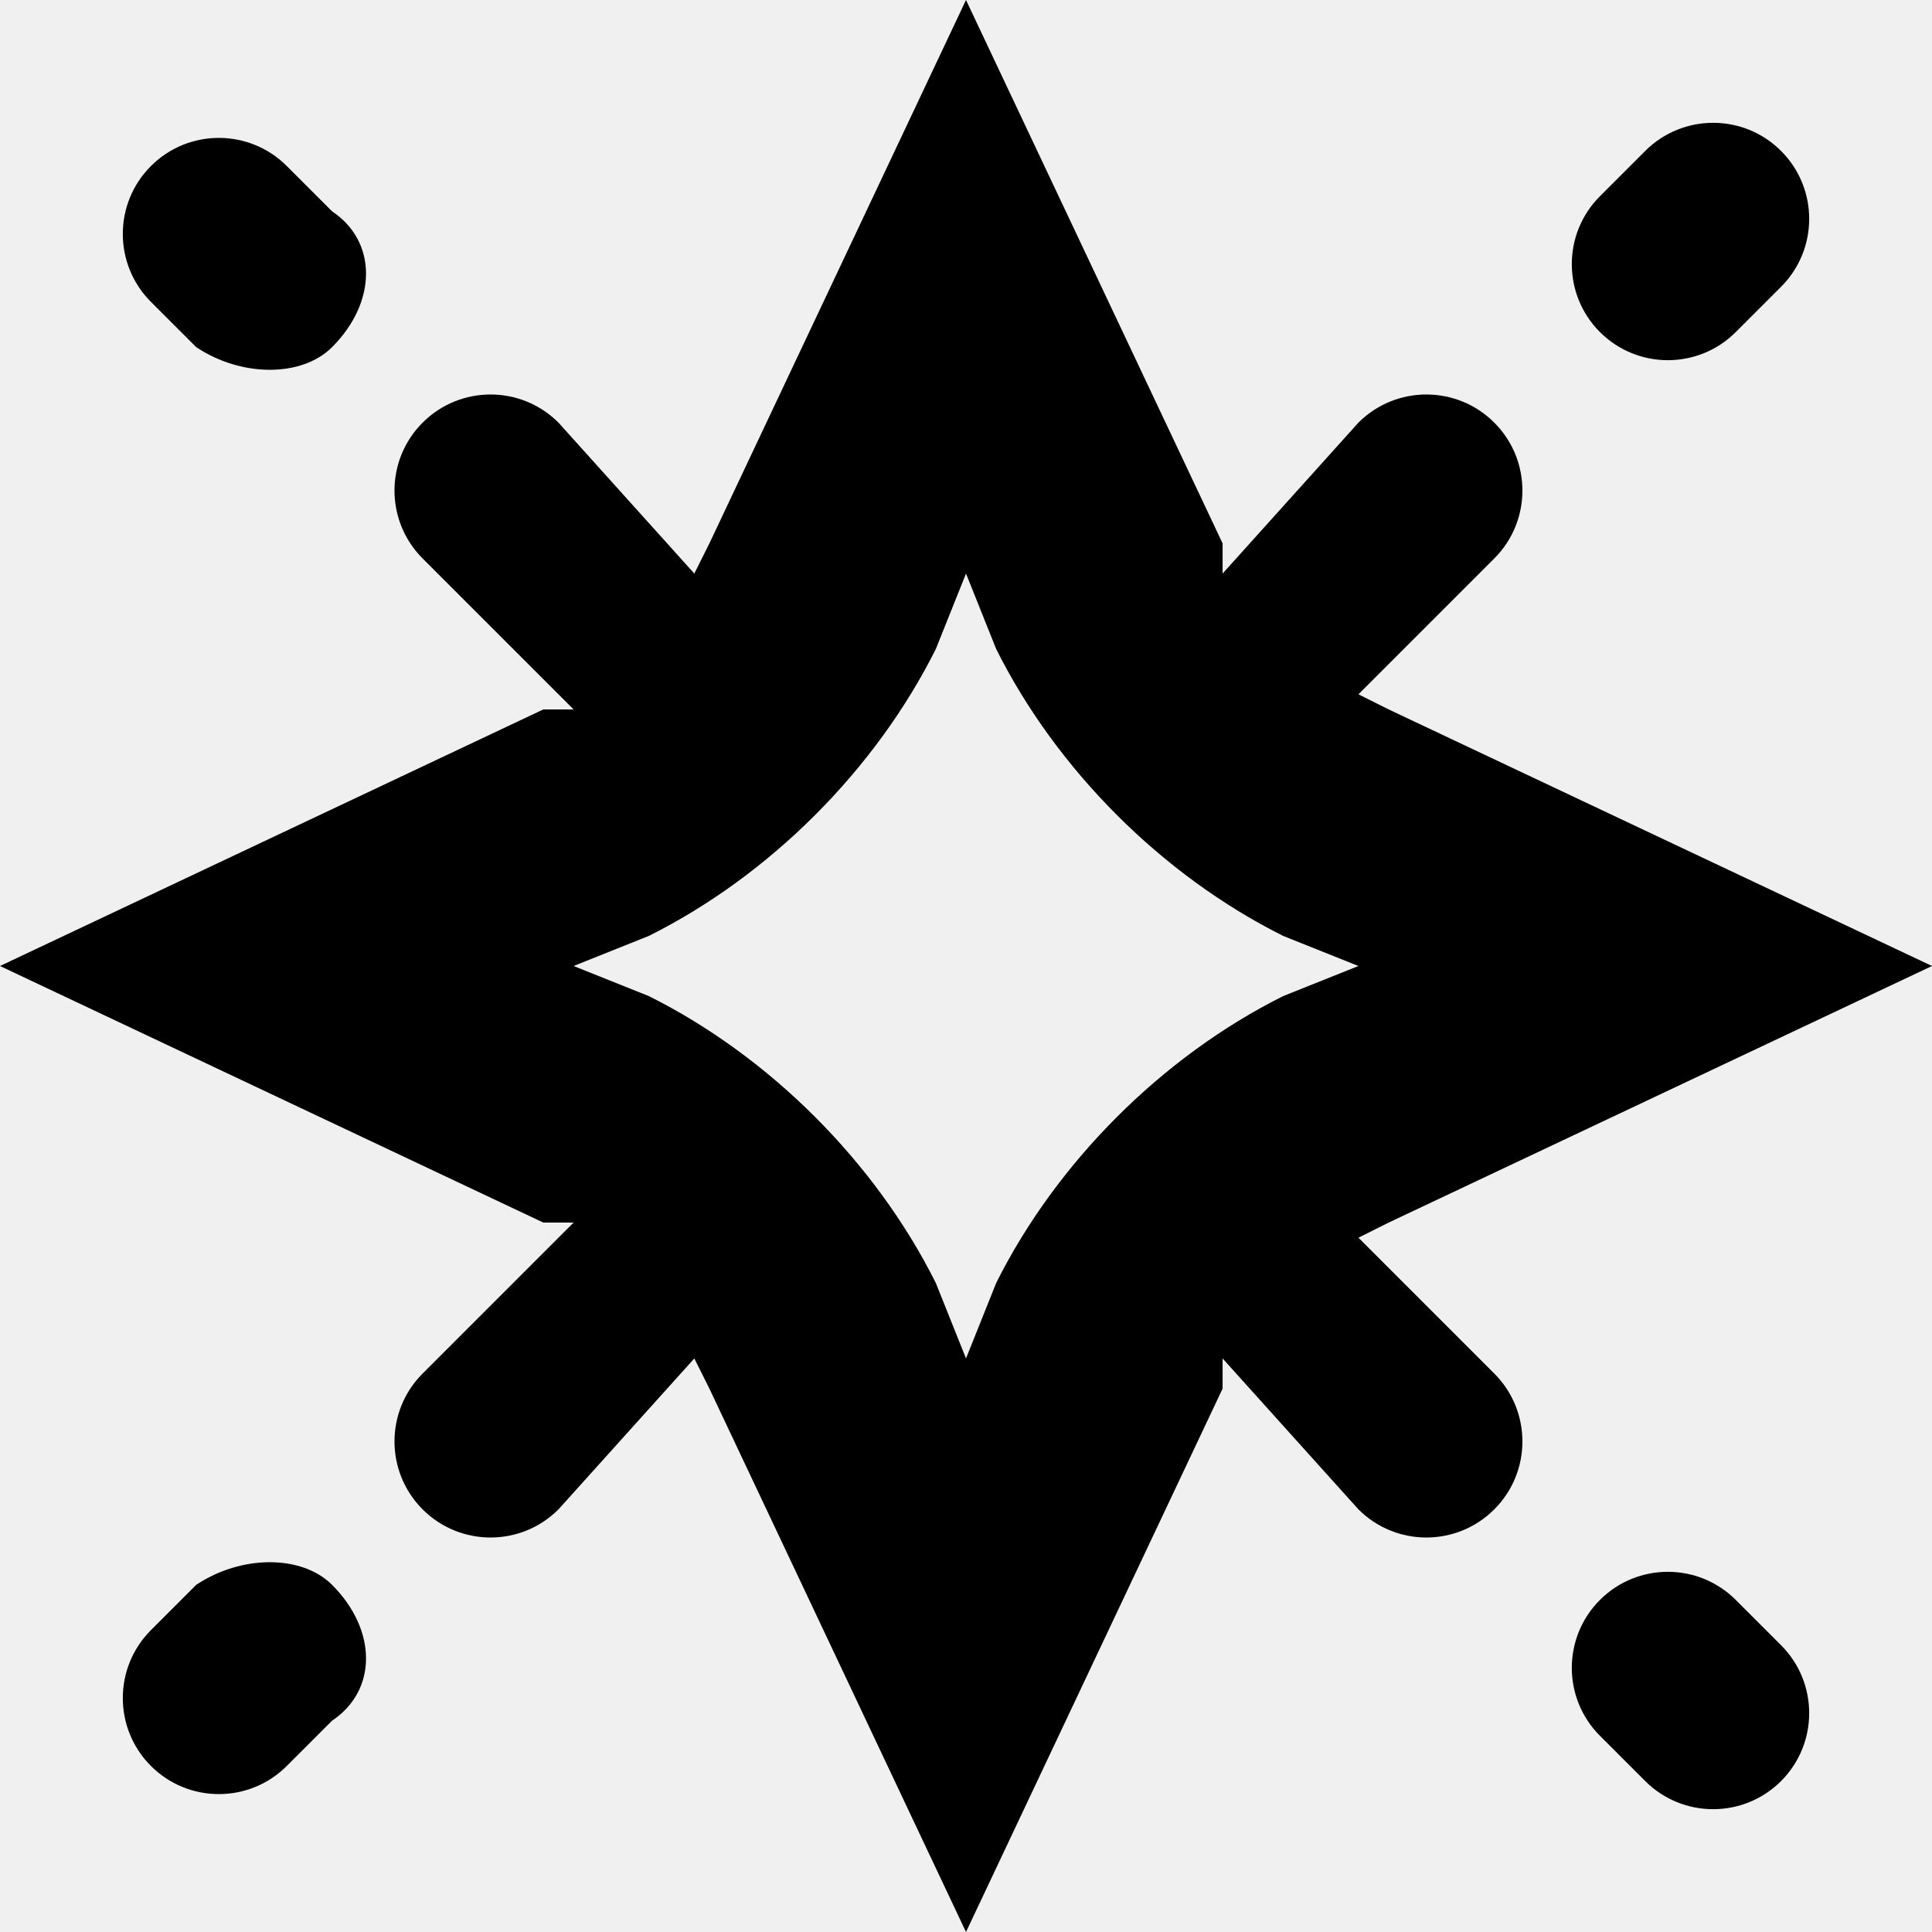
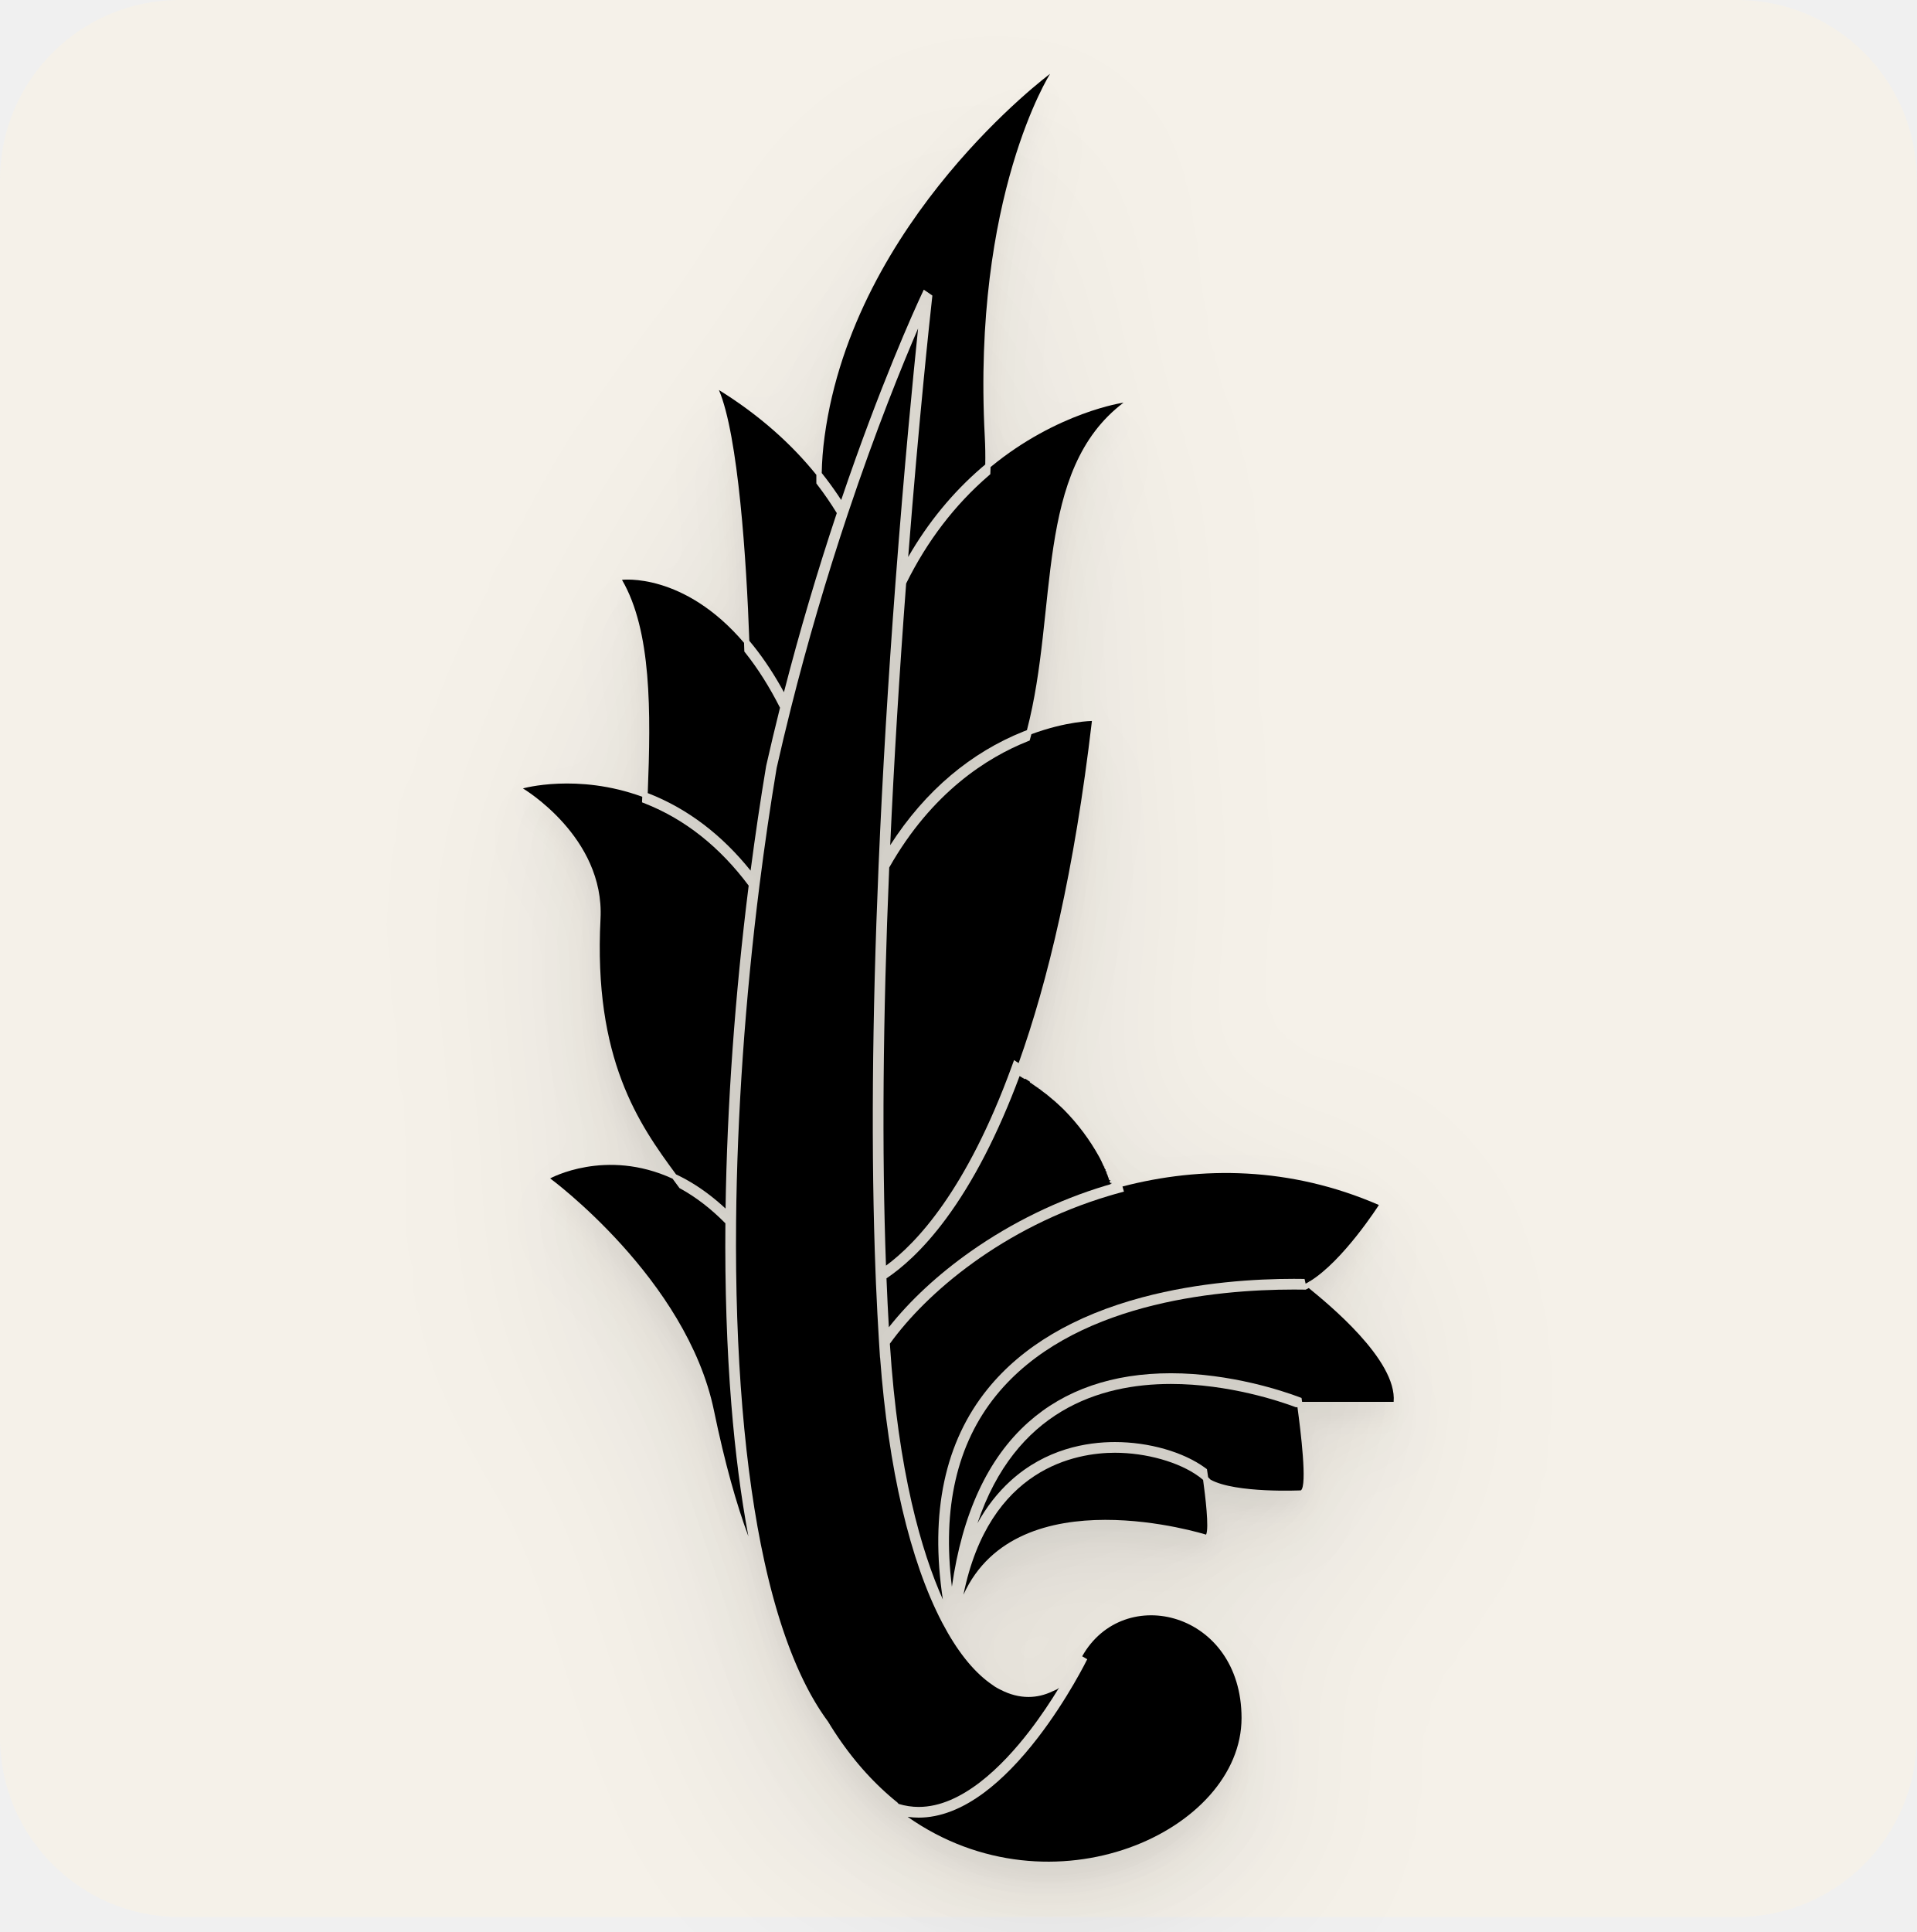
- <svg xmlns="http://www.w3.org/2000/svg" viewBox="0 0 128 128">
-   <path fill-rule="evenodd" d="M81 36 64 0 47 36l-1 2-9-10a6 6 0 0 0-9 9l10 10h-2L0 64l36 17h2L28 91a6 6 0 1 0 9 9l9-10 1 2 17 36 17-36v-2l9 10a6 6 0 1 0 9-9l-9-9 2-1 36-17-36-17-2-1 9-9a6 6 0 1 0-9-9l-9 10v-2Zm-17 2-2 5c-4 8-11 15-19 19l-5 2 5 2c8 4 15 11 19 19l2 5 2-5c4-8 11-15 19-19l5-2-5-2c-8-4-15-11-19-19l-2-5Z" clip-rule="evenodd" />
-   <path d="M118 19a6 6 0 0 0-9-9l-3 3a6 6 0 1 0 9 9l3-3Zm-96 4c-2 2-6 2-9 0l-3-3a6 6 0 1 1 9-9l3 3c3 2 3 6 0 9Zm0 82c-2-2-6-2-9 0l-3 3a6 6 0 1 0 9 9l3-3c3-2 3-6 0-9Zm96 4a6 6 0 0 1-9 9l-3-3a6 6 0 1 1 9-9l3 3Z" />
-   <style>path{fill:#000}@media (prefers-color-scheme:dark){path{fill:#fff}}</style>
+ <svg xmlns="http://www.w3.org/2000/svg" width="512" height="516" viewBox="0 0 512 516" fill="none">
+   <g clip-path="url(#clip0_1_19)">
+     <rect width="512" height="512" rx="48" fill="#F5F1E9" />
+     <g filter="url(#filter0_ddd_1_19)">
+       <path d="M277.208 464.148C272.484 470.275 267.704 475.165 263 478.685C256.997 483.176 251.08 485.454 245.415 485.454C244.421 485.454 243.429 485.381 242.445 485.24C281.056 512.37 331.643 489.014 331.648 458.853C331.651 430.443 300.189 422.629 289.081 442.359L290.43 443.154C290.378 443.259 285.205 453.779 277.208 464.148Z" fill="black" />
+       <path d="M224.703 133.541C235.125 102.815 244.284 82.702 246.059 78.888L246.766 77.368L248.155 78.307C248.226 78.356 248.299 78.405 248.37 78.455L249.062 78.942L248.969 79.782C248.394 84.963 245.516 111.481 242.6 148.76C247.904 139.558 254.476 131.55 262.199 124.897C262.528 124.614 262.858 124.335 263.187 124.06C263.233 121.673 263.193 119.173 263.055 116.551C259.677 52.37 280.506 19.716 280.506 19.716C280.506 19.716 228.153 58.563 220.272 116.551C219.804 119.998 219.559 123.257 219.504 126.332C219.884 126.809 220.26 127.287 220.629 127.77C222.061 129.639 223.423 131.572 224.703 133.541Z" fill="black" />
+       <path d="M209.41 184.878C213.513 168.922 218.256 152.848 223.529 137.035C221.949 134.458 220.214 131.928 218.36 129.508L218.073 129.131L218.066 128.658C218.058 128.053 218.06 127.44 218.067 126.824C211.454 118.625 202.906 110.907 192.039 104.166C197.214 116.239 199.415 149.775 200.162 171.142C200.563 171.62 200.962 172.108 201.357 172.604C204.229 176.214 206.929 180.332 209.41 184.878Z" fill="black" />
+       <path d="M264.534 126.657L264.064 127.062C255.047 134.831 247.644 144.515 242.055 155.846C240.235 179.963 238.804 203.441 237.794 225.732C242.463 218.455 247.911 212.176 254.042 207.019C259.919 202.075 266.407 198.165 273.325 195.395C273.66 195.261 273.991 195.132 274.32 195.006C282.76 162.716 276.168 125.63 300.123 107.543C300.123 107.543 282.47 110.029 264.601 124.744C264.59 125.178 264.576 125.609 264.559 126.037L264.534 126.657Z" fill="black" />
+       <path d="M200.505 232.53C201.738 223.088 203.131 213.711 204.653 204.607L204.66 204.567L204.668 204.528C205.825 199.401 207.067 194.187 208.36 189.021C205.569 183.506 202.463 178.582 199.123 174.383L198.828 174.013L198.813 173.538C198.796 172.978 198.775 172.358 198.752 171.686C182.613 152.758 166.147 154.864 166.147 154.864C174.066 168.478 173.885 190.034 173.03 211.826C173.186 211.886 173.341 211.946 173.496 212.008C183.754 216.071 192.826 222.968 200.505 232.53Z" fill="black" />
+       <path d="M193.815 322.784C194.213 295.334 196.34 265.608 199.99 236.534C192.269 226.206 183.003 218.848 172.443 214.665L171.5 214.291L171.541 213.278C171.548 213.119 171.554 212.96 171.56 212.801C154.214 206.449 139.688 210.572 139.688 210.572C139.688 210.572 161.543 223.503 160.414 245.376C158.474 282.96 170.739 300.293 180.587 313.656C181.452 314.063 182.311 314.501 183.164 314.97C186.845 316.995 190.416 319.617 193.815 322.784Z" fill="black" />
+       <path d="M193.769 326.728C189.978 322.878 185.95 319.765 181.787 317.474L181.51 317.322L181.323 317.066C180.876 316.456 180.422 315.84 179.961 315.215C179.859 315.077 179.756 314.938 179.654 314.799C161.749 306.561 146.964 314.731 146.964 314.731C146.964 314.731 183.431 341.52 190.718 376.738C193.635 390.837 196.747 401.818 199.913 410.325C197.919 399.699 196.392 387.885 195.359 375.092C194.157 360.192 193.623 343.923 193.769 326.728Z" fill="black" />
+       <path d="M275.043 197.787L274.387 198.049C263.87 202.259 248.962 211.514 237.533 231.699C235.839 271.721 235.549 307.474 236.668 338.025C244.746 332.107 258.202 317.91 270.26 284.829L270.879 283.132L272.102 283.937C279.865 262.232 286.986 232.701 291.679 192.556C291.679 192.556 284.919 192.61 275.513 196.085C275.421 196.426 275.328 196.767 275.232 197.107L275.043 197.787Z" fill="black" />
+       <path d="M320.236 394.342C314.972 390.491 306.177 388.004 297.829 388.004C287.56 388.004 264.264 391.901 257.36 425.912C271.896 393.994 322.174 409.873 322.174 409.873C323.023 408.175 321.954 399.448 321.375 395.248C321.058 394.972 320.716 394.697 320.351 394.426L320.236 394.342Z" fill="black" />
+       <path d="M345.881 375.747C342.038 374.311 328.292 369.626 312.791 369.626C293.696 369.626 271.211 376.777 261.103 406.833C263.535 402.44 266.478 398.662 269.927 395.522C279.345 386.946 290.299 385.145 297.829 385.145C306.882 385.145 316.115 387.785 321.924 392.035L322.405 392.387L322.494 392.976C322.54 393.283 322.62 393.827 322.719 394.536C322.958 394.759 323.183 394.982 323.393 395.207C330.121 398.877 347.507 398.049 347.507 398.049C349.239 396.751 347.443 382.119 346.581 375.837H346.123L345.881 375.747Z" fill="black" />
+       <path d="M348.778 344.442L348.43 344.436C347.504 344.421 346.559 344.413 345.62 344.413C324.481 344.413 286.036 348.092 266.07 372.73C255.612 385.634 251.661 402.775 254.274 423.783C257.055 404.231 263.887 389.496 274.645 379.898C284.412 371.186 297.246 366.768 312.791 366.768C328.771 366.768 342.924 371.591 346.881 373.069L347.676 373.366L347.796 374.206C347.805 374.27 347.815 374.338 347.824 374.408H372.276C373.249 363.221 354.511 348.036 349.61 344.016C349.436 344.11 349.263 344.201 349.09 344.287L348.778 344.442Z" fill="black" />
+       <path d="M298.835 318.639C298.4 318.758 297.969 318.879 297.538 319.002C297.141 319.116 296.75 319.23 296.361 319.346L296.238 319.383C267.896 327.858 247.49 345.259 237.703 358.878C239.92 393.244 246.208 414.545 251.858 427.181C248.354 403.987 252.375 385.089 263.851 370.929C273.053 359.574 286.952 351.35 305.163 346.486C320.419 342.411 335.585 341.555 345.621 341.555C346.575 341.555 347.536 341.563 348.478 341.578L348.765 342.847C349.076 342.684 349.388 342.509 349.701 342.322C349.641 342.214 349.575 342.13 349.519 342.074C349.557 342.112 349.644 342.188 349.761 342.287C358.758 336.86 368.336 321.831 368.336 321.831C344.593 311.518 320.852 311.415 299.841 316.892L300.233 318.259L298.835 318.639Z" fill="black" />
+       <path d="M251.759 433.529L251.756 433.526L251.663 433.348C247.386 425.169 243.786 414.903 240.966 402.834C238.167 390.86 236.195 377.329 235.093 362.562L235.072 362.593L234.827 358.727C234.826 358.704 234.824 358.681 234.823 358.658L234.784 358.049L234.785 358.048C234.491 353.337 234.232 348.359 234.012 343.207L234.007 343.211L233.902 340.508C233.9 340.471 233.899 340.433 233.897 340.396L233.878 339.904L233.879 339.903C232.676 308.803 232.949 272.247 234.691 231.233C234.691 231.231 234.691 231.23 234.691 231.227L234.706 230.892C235.728 206.923 237.249 181.511 239.226 155.353L239.247 155.079C241.569 124.411 243.95 100.174 245.245 87.725C241.138 97.228 234.083 114.486 226.449 137.308C220.715 154.454 215.604 171.912 211.26 189.199C209.928 194.497 208.651 199.853 207.463 205.118C205.765 215.273 204.229 225.769 202.897 236.318L202.892 236.356C199.063 266.679 196.899 297.732 196.631 326.162C196.297 361.658 198.918 393.111 204.211 417.121C204.407 418.01 204.587 418.805 204.761 419.551L204.869 420.011C204.954 420.375 205.041 420.737 205.127 421.098L205.251 421.608C205.34 421.973 205.429 422.337 205.52 422.699L205.627 423.128C205.752 423.628 205.88 424.125 206.008 424.619L206.04 424.738C206.158 425.19 206.277 425.64 206.398 426.088L206.521 426.54C206.614 426.882 206.708 427.222 206.802 427.561L206.938 428.046C207.037 428.398 207.138 428.748 207.238 429.096L207.35 429.486C207.488 429.959 207.628 430.429 207.768 430.896L207.83 431.1C207.951 431.498 208.073 431.895 208.196 432.288L208.333 432.727C208.435 433.048 208.537 433.368 208.639 433.686L208.786 434.14C208.897 434.481 209.009 434.821 209.122 435.159L209.235 435.495C209.385 435.941 209.536 436.384 209.69 436.824L209.778 437.074C209.903 437.43 210.028 437.783 210.155 438.134C210.155 438.134 210.527 439.154 210.638 439.451L210.796 439.873C210.92 440.203 211.045 440.53 211.172 440.855L211.281 441.141C211.444 441.557 211.608 441.971 211.774 442.381L211.888 442.661C212.017 442.978 212.146 443.293 212.277 443.605L212.445 444.005C212.563 444.285 212.682 444.562 212.802 444.84L212.969 445.225C213.109 445.545 213.25 445.861 213.391 446.176L213.492 446.401C213.667 446.788 213.844 447.171 214.022 447.551L214.159 447.839C214.293 448.123 214.428 448.405 214.563 448.684L214.747 449.059C214.874 449.317 215.002 449.573 215.13 449.828L215.308 450.18C215.466 450.49 215.625 450.797 215.785 451.101L215.867 451.259C216.054 451.614 216.244 451.966 216.435 452.314L216.593 452.598C216.733 452.851 216.874 453.103 217.016 453.353L217.214 453.697C217.35 453.934 217.487 454.169 217.626 454.403L217.81 454.715C217.991 455.018 218.174 455.318 218.358 455.615L218.407 455.695C218.591 455.992 218.79 456.304 219.013 456.651L219.191 456.923C219.338 457.147 219.486 457.371 219.634 457.591L219.844 457.902C219.991 458.118 220.139 458.331 220.287 458.543L220.478 458.816C220.713 459.146 220.92 459.433 221.112 459.693L221.149 459.742L221.201 459.828L221.957 461.054L222.125 461.323L222.886 462.511L223.024 462.722L223.73 463.784L223.862 463.98L224.642 465.111L224.827 465.373L225.629 466.493L225.682 466.563L226.454 467.603L226.649 467.861L227.445 468.892L227.627 469.123L228.338 470.011L228.501 470.213L229.306 471.181C229.383 471.273 229.46 471.365 229.538 471.456L230.352 472.4L230.492 472.558L231.217 473.368L231.462 473.639L232.266 474.503L232.514 474.765L233.194 475.47L233.409 475.691L234.22 476.501C234.316 476.596 234.413 476.691 234.51 476.785L235.322 477.567L235.549 477.779L236.218 478.398C236.218 478.398 236.442 478.604 236.516 478.671L237.321 479.388C237.392 479.451 237.628 479.656 237.628 479.656L238.281 480.216C238.281 480.216 238.495 480.398 238.549 480.444L239.357 481.111C239.467 481.201 239.578 481.29 239.689 481.38L240.045 481.787C241.796 482.324 243.602 482.596 245.414 482.596C256.95 482.596 267.84 471.615 274.945 462.403C278.098 458.314 280.801 454.205 282.906 450.752L282.413 451.155L282.347 451.189L281.171 451.713C279.087 452.718 276.918 453.227 274.724 453.227C272.258 453.227 269.763 452.585 267.309 451.318L267.285 451.307C267.155 451.244 267.025 451.179 266.896 451.112L266.712 451.015L266.587 450.948C266.544 450.924 266.501 450.9 266.458 450.877L266.232 450.748L266.046 450.639L265.772 450.473L265.704 450.43L264.306 449.445C259.793 446.13 255.572 440.775 251.759 433.529Z" fill="black" />
+       <path d="M272.361 287.394C266.606 302.84 259.972 315.688 252.629 325.596C246.344 334.076 240.66 338.843 236.801 341.42C236.983 345.917 237.196 350.293 237.436 354.483C243.1 347.303 250.607 340.344 259.356 334.191C270.261 326.521 282.684 320.468 295.291 316.683L295.321 316.668L295.452 316.635C295.856 316.514 296.262 316.396 296.668 316.278C296.658 316.245 296.647 316.21 296.636 316.176L296.937 316.078C296.913 316.016 296.89 315.954 296.865 315.892L296.575 315.987C296.513 315.798 296.45 315.611 296.387 315.425L296.645 315.337C296.624 315.282 296.602 315.228 296.58 315.174L296.33 315.26C296.252 315.034 296.173 314.809 296.091 314.585L296.305 314.507C296.301 314.498 296.297 314.488 296.293 314.478L296.081 314.555C295.991 314.309 295.9 314.065 295.807 313.823L295.983 313.755C295.977 313.74 295.97 313.725 295.963 313.71L295.789 313.776C295.706 313.561 295.622 313.347 295.536 313.135L295.681 313.076C295.658 313.025 295.634 312.974 295.61 312.923L295.473 312.978C295.4 312.799 295.326 312.621 295.252 312.443L295.367 312.395C295.341 312.34 295.315 312.285 295.288 312.23L295.181 312.276C295.102 312.091 295.022 311.907 294.942 311.724L295.028 311.686C295.009 311.647 294.989 311.607 294.97 311.567L294.889 311.603C294.69 311.155 294.481 310.704 294.268 310.263L294.303 310.246C294.286 310.214 294.27 310.182 294.253 310.149L294.22 310.165C294.131 309.983 294.042 309.801 293.951 309.621L293.968 309.612C293.941 309.562 293.914 309.511 293.887 309.461L293.874 309.468C293.789 309.301 293.703 309.134 293.617 308.969C291.073 304.373 287.917 300.164 284.26 296.45C284.146 296.339 284.033 296.228 283.92 296.118L283.926 296.113C283.892 296.079 283.859 296.046 283.825 296.013L283.818 296.02C283.692 295.899 283.566 295.778 283.439 295.658L283.452 295.644C283.432 295.625 283.413 295.607 283.393 295.588L283.38 295.602C283.084 295.323 282.779 295.043 282.476 294.769L282.503 294.739C282.48 294.717 282.456 294.695 282.432 294.673L282.404 294.705C282.28 294.593 282.155 294.482 282.031 294.373L282.065 294.335C282.031 294.304 281.999 294.274 281.966 294.244L281.93 294.284C281.81 294.178 281.69 294.073 281.57 293.969L281.609 293.924C281.58 293.898 281.552 293.872 281.523 293.847L281.482 293.894C281.339 293.77 281.195 293.648 281.052 293.526L281.098 293.472C281.094 293.469 281.091 293.466 281.087 293.463L281.042 293.517C280.747 293.269 280.44 293.015 280.129 292.763L280.186 292.693C280.161 292.671 280.135 292.649 280.109 292.628L280.051 292.7C279.928 292.6 279.804 292.501 279.68 292.403L279.743 292.325C279.713 292.3 279.683 292.276 279.653 292.252L279.59 292.331C279.462 292.23 279.335 292.13 279.207 292.03L279.274 291.944C279.255 291.928 279.235 291.913 279.215 291.897L279.148 291.984C278.85 291.752 278.544 291.519 278.24 291.292L278.315 291.19C278.308 291.185 278.301 291.179 278.294 291.174L278.218 291.276C278.079 291.172 277.94 291.069 277.801 290.968L277.88 290.86C277.857 290.842 277.832 290.824 277.808 290.805L277.728 290.914C277.603 290.822 277.476 290.731 277.351 290.641L277.433 290.527C277.411 290.51 277.389 290.494 277.366 290.477L277.284 290.592C277.143 290.491 277.002 290.391 276.862 290.291L276.947 290.171C276.944 290.169 276.94 290.166 276.937 290.164L276.852 290.284C276.559 290.078 276.258 289.869 275.957 289.665L276.047 289.533C276.038 289.526 276.029 289.52 276.02 289.513L275.93 289.646C275.795 289.555 275.66 289.464 275.527 289.375L275.618 289.239C275.6 289.227 275.582 289.214 275.565 289.202L275.473 289.339C275.342 289.252 275.21 289.165 275.08 289.08L275.172 288.939C274.732 288.645 274.287 288.356 273.838 288.075L273.743 288.227C273.609 288.143 273.476 288.062 273.344 287.981L273.438 287.826C273.431 287.822 273.423 287.817 273.415 287.812L273.321 287.967C273.004 287.773 272.683 287.582 272.361 287.394Z" fill="black" />
+     </g>
+   </g>
+   <defs>
+     <filter id="filter0_ddd_1_19" x="83.688" y="-18.284" width="344.625" height="589.501" filterUnits="userSpaceOnUse" color-interpolation-filters="sRGB">
+       <feFlood flood-opacity="0" result="BackgroundImageFix" />
+       <feColorMatrix in="SourceAlpha" type="matrix" values="0 0 0 0 0 0 0 0 0 0 0 0 0 0 0 0 0 0 127 0" result="hardAlpha" />
+       <feOffset dy="18" />
+       <feGaussianBlur stdDeviation="28" />
+       <feColorMatrix type="matrix" values="0 0 0 0 0 0 0 0 0 0 0 0 0 0 0 0 0 0 0.1 0" />
+       <feBlend mode="normal" in2="BackgroundImageFix" result="effect1_dropShadow_1_19" />
+       <feColorMatrix in="SourceAlpha" type="matrix" values="0 0 0 0 0 0 0 0 0 0 0 0 0 0 0 0 0 0 127 0" result="hardAlpha" />
+       <feOffset dy="10" />
+       <feGaussianBlur stdDeviation="9" />
+       <feColorMatrix type="matrix" values="0 0 0 0 0 0 0 0 0 0 0 0 0 0 0 0 0 0 0.05 0" />
+       <feBlend mode="normal" in2="effect1_dropShadow_1_19" result="effect2_dropShadow_1_19" />
+       <feColorMatrix in="SourceAlpha" type="matrix" values="0 0 0 0 0 0 0 0 0 0 0 0 0 0 0 0 0 0 127 0" result="hardAlpha" />
+       <feOffset dy="4" />
+       <feGaussianBlur stdDeviation="3" />
+       <feColorMatrix type="matrix" values="0 0 0 0 0 0 0 0 0 0 0 0 0 0 0 0 0 0 0.04 0" />
+       <feBlend mode="normal" in2="effect2_dropShadow_1_19" result="effect3_dropShadow_1_19" />
+       <feBlend mode="normal" in="SourceGraphic" in2="effect3_dropShadow_1_19" result="shape" />
+     </filter>
+     <clipPath id="clip0_1_19">
+       <rect width="512" height="516" fill="white" />
+     </clipPath>
+   </defs>
</svg>
